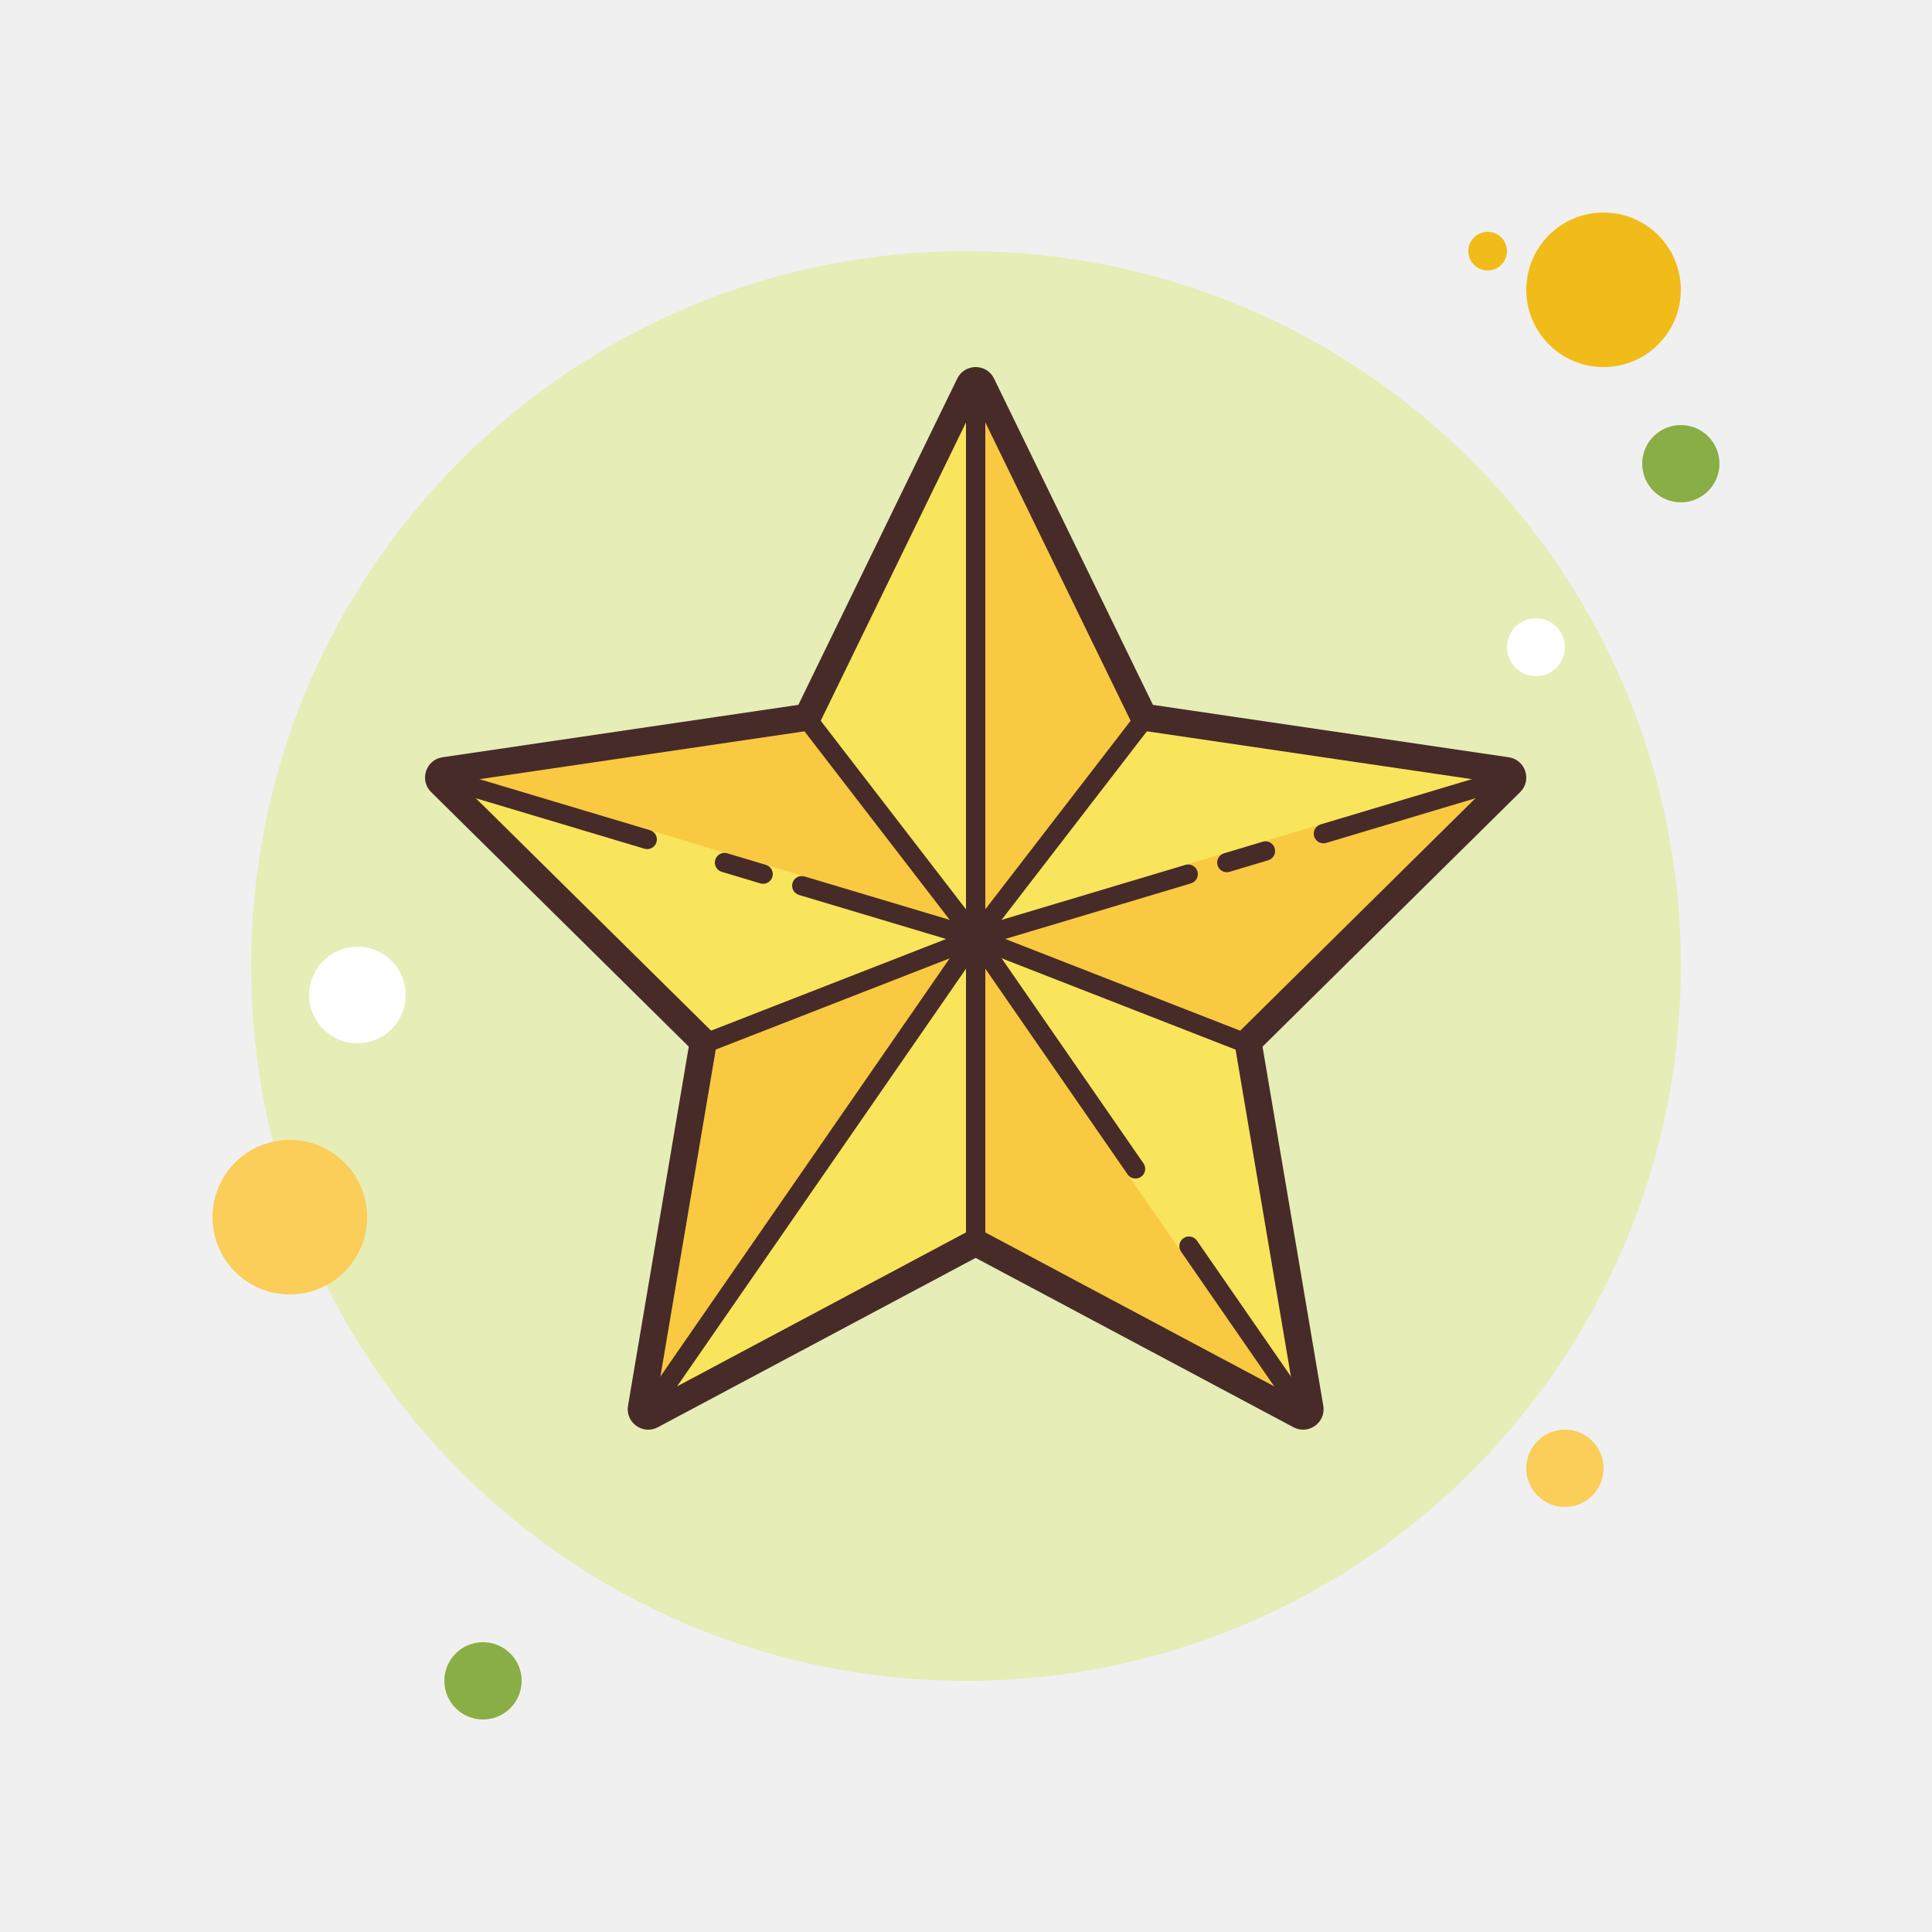
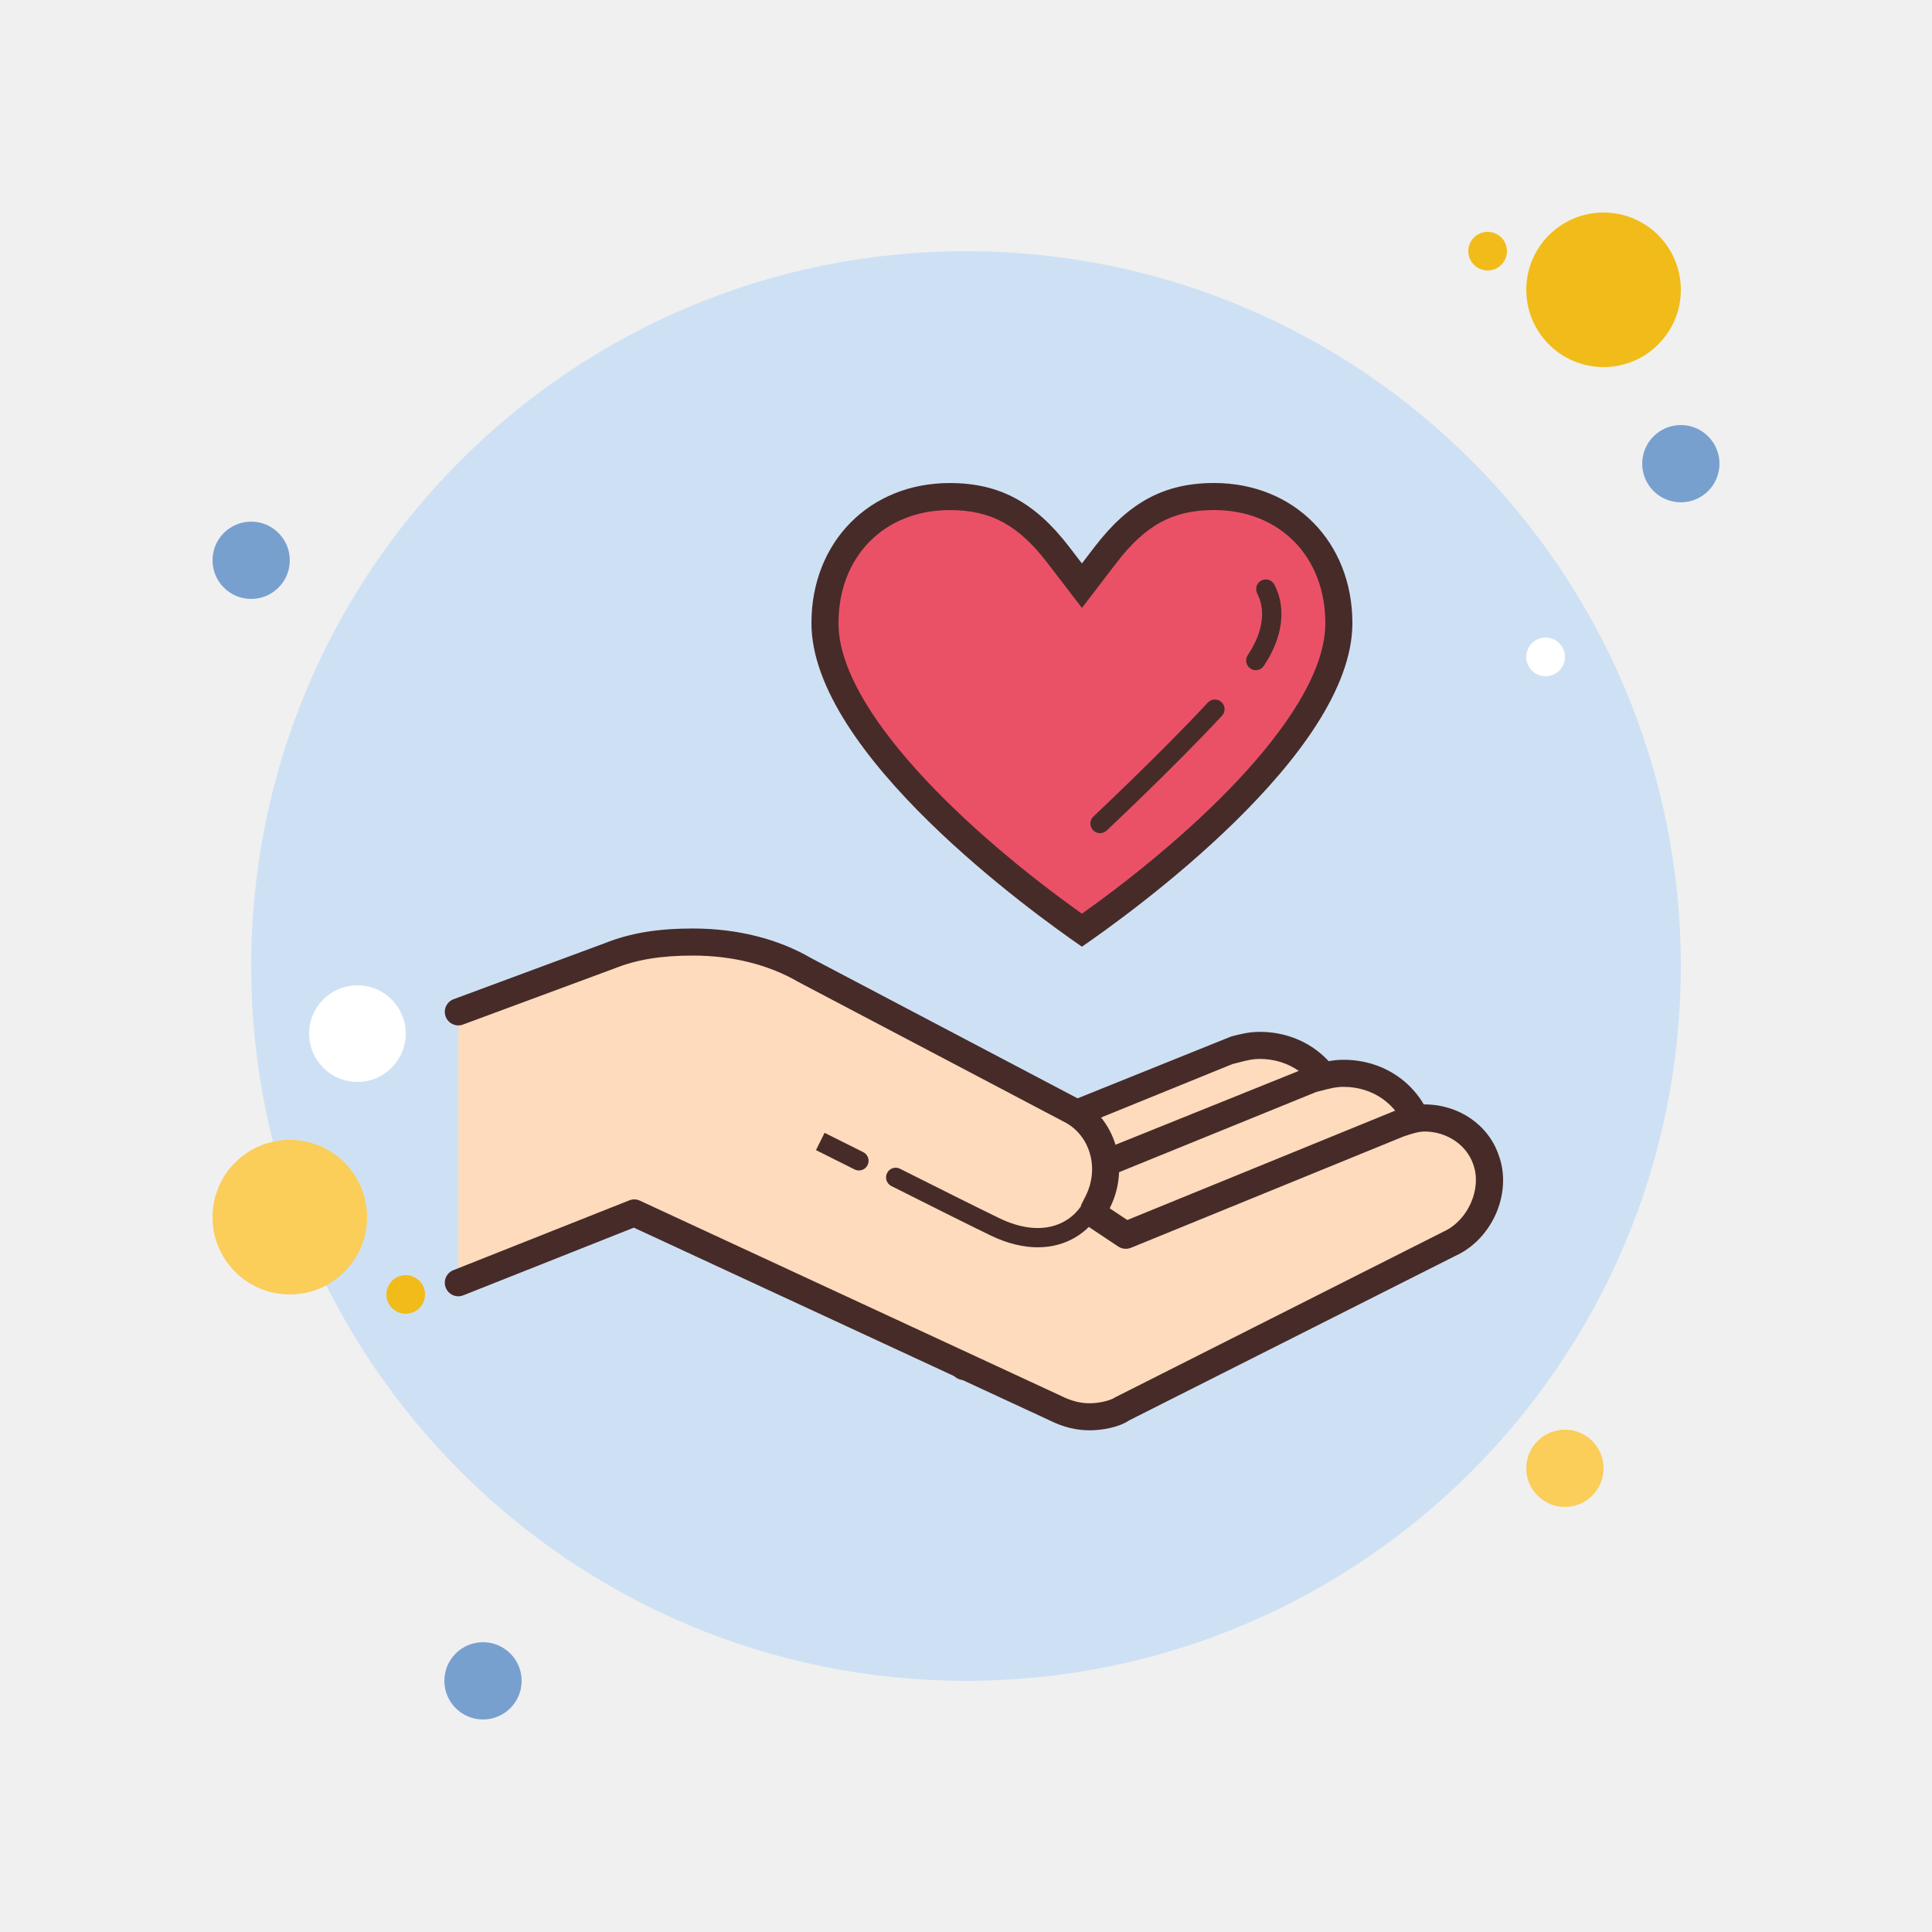
- <svg xmlns="http://www.w3.org/2000/svg" enable-background="new 0 0 100 100" viewBox="0 0 100 100">
-   <circle cx="77" cy="13" fill="#f1bc19" r="1" />
-   <circle cx="50" cy="50" fill="#e6edb7" r="37" />
-   <circle cx="83" cy="15" fill="#f1bc19" r="4" />
-   <circle cx="87" cy="24" fill="#88ae45" r="2" />
-   <circle cx="81" cy="76" fill="#fbcd59" r="2" />
-   <circle cx="15" cy="63" fill="#fbcd59" r="4" />
-   <circle cx="25" cy="87" fill="#88ae45" r="2" />
-   <circle cx="18.5" cy="51.5" fill="#fff" r="2.5" />
-   <circle cx="79.5" cy="33.5" fill="#fff" r="1.5" />
-   <path d="m68 72.844-3.188-18.842 13.521-13.359c.155-.153.207-.366.139-.572-.068-.207-.236-.349-.451-.38l-18.678-2.751-8.338-17.125c-.097-.197-.285-.315-.505-.315s-.408.118-.504.315l-8.338 17.125-18.678 2.75c-.215.032-.383.174-.451.38-.067.206-.016.419.139.572l13.521 13.359-3.189 18.843c-.037.215.047.42.225.547.178.128.399.143.591.04l16.684-8.89 16.684 8.89c.193.103.414.088.591-.04.177-.127.261-.331.225-.547z" fill="#f9c941" />
-   <path d="m33.614 73.612 16.886-9.007v-16.068l-17.145 24.784c-.119.173.074.389.259.291z" fill="#f8e55b" />
-   <path d="m41.693 45.38-2.049-.613-.152.476-1.908-.571.177-.462-4.117-1.239-.183.467-10.693-3.2c-.2-.06-.346.187-.198.334l13.68 13.529 14.25-5.564-8.936-2.674z" fill="#f8e55b" />
-   <path d="m78.109 39.877-18.802-2.772-8.807 11.432 11.011-3.295-.154-.476 2-.599.163.473 1.999-.599-.162-.473 3-.897.172.471 9.609-2.876c.204-.061.183-.358-.029-.389z" fill="#f8e55b" />
-   <path d="m50.12 19.781-8.427 17.324 8.807 11.432v-28.669c0-.212-.287-.278-.38-.087z" fill="#f8e55b" />
-   <path d="m58.364 60.785 2.767 4 .394-.279 6.077 8.755c.122.176.397.064.362-.147l-3.214-19.013-14.25-5.564 8.28 11.969z" fill="#f8e55b" />
-   <g fill="#472b29">
-     <path d="m33.502 73.609c-.098 0-.197-.029-.284-.089-.227-.157-.284-.468-.126-.696l16.998-24.572c.157-.227.467-.284.696-.126.227.157.284.468.126.696l-16.998 24.572c-.098.14-.253.215-.412.215z" />
-     <path d="m50.5 20.836 7.918 16.26.324.664.731.108 17.743 2.613-12.852 12.698-.518.512.121.718 3.03 17.905-15.839-8.44-.658-.352-.658.351-15.839 8.44 3.03-17.905.121-.718-.518-.512-12.851-12.696 17.743-2.613.731-.108.324-.664zm0-1.836c-.38 0-.76.199-.954.596l-8.223 16.887-18.417 2.712c-.865.127-1.213 1.188-.591 1.803l13.336 13.176-3.145 18.586c-.115.686.43 1.24 1.047 1.24.165 0 .335-.04.499-.127l16.448-8.765 16.448 8.765c.164.087.334.127.499.127.617 0 1.162-.554 1.046-1.239l-3.145-18.586 13.336-13.176c.622-.615.274-1.675-.591-1.803l-18.417-2.712-8.223-16.887c-.193-.398-.573-.597-.953-.597z" />
-     <path d="m50 20.019h1v28.519h-1z" />
-     <path d="m47.688 42.321h14.431v1h-14.431z" transform="matrix(.6104 -.7921 .7921 .6104 -12.5282 60.1702)" />
-     <path d="m45.596 35.605h1v14.431h-1z" transform="matrix(.7922 -.6103 .6103 .7922 -16.5534 37.0309)" />
-     <path d="m35.726 50.819h15.298v1h-15.298z" transform="matrix(.9317 -.3633 .3633 .9317 -15.6802 19.2643)" />
-     <path d="m50 48.537h1v15.405h-1z" />
-     <path d="m57.125 43.67h1v15.298h-1z" transform="matrix(.3637 -.9315 .9315 .3637 -11.137 86.334)" />
-     <path d="m68.5 43.65c-.215 0-.414-.14-.479-.356-.079-.265.071-.543.335-.623l9.653-2.889c.265-.08.543.072.623.335.079.265-.071.543-.335.623l-9.653 2.889c-.048.015-.097.021-.144.021z" />
-     <path d="m50.5 49.037c-.215 0-.414-.14-.479-.356-.079-.265.071-.543.335-.623l11-3.292c.266-.08.543.071.623.335.079.265-.071.543-.335.623l-11 3.292c-.048.014-.097.021-.144.021z" />
-     <path d="m63.5 45.146c-.215 0-.414-.14-.479-.356-.079-.265.071-.543.335-.623l2-.599c.266-.08.543.071.623.335.079.265-.071.543-.335.623l-2 .599c-.048.015-.097.021-.144.021z" />
-     <path d="m67.498 73.609c-.159 0-.314-.075-.412-.215l-5.955-8.609c-.157-.228-.101-.539.126-.696.228-.158.539-.101.696.126l5.955 8.609c.157.228.101.539-.126.696-.087.06-.186.089-.284.089z" />
-     <path d="m58.776 61c-.159 0-.314-.075-.412-.215l-8.275-11.963c-.157-.228-.101-.539.126-.696.227-.158.538-.101.696.126l8.275 11.963c.157.228.101.539-.126.696-.087.06-.186.089-.284.089z" />
-     <path d="m50.5 49.037c-.047 0-.096-.007-.144-.021l-9-2.693c-.264-.079-.415-.358-.335-.623.079-.264.357-.416.623-.335l9 2.693c.264.079.415.358.335.623-.065.216-.264.356-.479.356z" />
-     <path d="m33.5 43.95c-.047 0-.096-.007-.144-.021l-10.482-3.137c-.264-.079-.415-.358-.335-.623.08-.264.356-.415.623-.335l10.482 3.137c.264.079.415.358.335.623-.065.216-.264.356-.479.356z" />
-     <path d="m39.5 45.745c-.047 0-.096-.007-.144-.021l-2-.599c-.264-.079-.415-.358-.335-.623.079-.264.357-.416.623-.335l2 .599c.264.079.415.358.335.623-.065.216-.264.356-.479.356z" />
-   </g>
+ <svg xmlns="http://www.w3.org/2000/svg" viewBox="0 0 100 100">
+   <path d="m13 27a2 2 0 1 0 0 4 2 2 0 1 0 0-4z" fill="#78a0cf" />
+   <path d="m77 12a1 1 0 1 0 0 2 1 1 0 1 0 0-2z" fill="#f1bc19" />
+   <path d="m50 13a37 37 0 1 0 0 74 37 37 0 1 0 0-74z" fill="#cee1f4" />
+   <path d="m83 11a4 4 0 1 0 0 8 4 4 0 1 0 0-8z" fill="#f1bc19" />
+   <path d="m87 22a2 2 0 1 0 0 4 2 2 0 1 0 0-4z" fill="#78a0cf" />
+   <path d="m81 74a2 2 0 1 0 0 4 2 2 0 1 0 0-4zm-66-15a4 4 0 1 0 0 8 4 4 0 1 0 0-8z" fill="#fbcd59" />
+   <path d="m25 85a2 2 0 1 0 0 4 2 2 0 1 0 0-4z" fill="#78a0cf" />
+   <path d="m18.5 51a2.5 2.5 0 1 0 0 5 2.5 2.5 0 1 0 0-5z" fill="#fff" />
+   <path d="m21 66a1 1 0 1 0 0 2 1 1 0 1 0 0-2z" fill="#f1bc19" />
+   <path d="m80 33a1 1 0 1 0 0 2 1 1 0 1 0 0-2z" fill="#fff" />
+   <path d="m49.885 70.731 16.912-8.528c1.879-.867 3.035-3.325 2.313-5.348-.578-1.735-2.168-2.746-3.903-2.746-.578 0-1.012.145-1.59.289l-13.876 5.637" fill="#fddbbc" />
+   <path d="m49.887 71.431c-.257 0-.503-.141-.626-.385-.174-.346-.035-.767.31-.94l16.911-8.527c1.644-.759 2.554-2.852 1.969-4.488-.464-1.392-1.735-2.281-3.243-2.281-.389 0-.698.081-1.127.192l-.293.075-13.782 5.606c-.358.146-.766-.027-.912-.385s.026-.767.385-.912l14.249-5.739c.469-.122.911-.238 1.48-.238 2.121 0 3.913 1.266 4.566 3.225.823 2.306-.403 5.153-2.684 6.206l-16.889 8.517c-.101.049-.209.074-.314.074z" fill="#472b29" />
+   <path d="m54.222 72.176 16.912-8.528c1.879-.867 3.035-3.325 2.313-5.348-.578-1.735-2.168-2.746-3.903-2.746-.578 0-1.012.145-1.59.289l-13.877 5.637" fill="#fddbbc" />
+   <path d="m54.223 72.877c-.257 0-.503-.141-.626-.385-.174-.346-.035-.767.31-.94l16.912-8.528c1.644-.759 2.554-2.852 1.969-4.488-.464-1.392-1.735-2.281-3.244-2.281-.389 0-.698.081-1.127.192l-.293.075-13.782 5.607c-.36.146-.767-.026-.912-.385s.026-.767.385-.912l14.249-5.74c.469-.122.911-.238 1.48-.238 2.122 0 3.914 1.266 4.567 3.225.823 2.306-.403 5.153-2.684 6.206l-16.89 8.518c-.101.05-.209.074-.314.074z" fill="#472b29" />
+   <path d="m23.723 52.374 7.805-2.891c1.445-.578 2.891-.723 4.336-.723 2.024 0 4.047.434 5.782 1.445l13.732 7.227c1.735.867 2.313 3.035 1.445 4.77l-.289.578 1.735 1.156 14.165-5.782c.434-.145.867-.289 1.301-.289 1.445 0 2.746.867 3.18 2.168.578 1.59-.289 3.614-1.879 4.336l-16.912 8.528c-.434.289-1.156.434-1.735.434s-1.156-.145-1.735-.434l-21.825-10.116-9.106 3.614" fill="#fddbbc" />
+   <path d="m56.39 74.033c-.686 0-1.374-.171-2.048-.508l-21.534-9.982-8.827 3.502c-.354.146-.766-.032-.908-.393-.143-.359.033-.766.393-.908l9.106-3.613c.177-.072.377-.067.552.016l21.826 10.118c.496.247.975.368 1.44.368.505 0 1.071-.133 1.346-.315l16.985-8.571c1.27-.577 1.989-2.227 1.536-3.473-.338-1.013-1.372-1.707-2.521-1.707-.32 0-.688.123-1.079.253l-14.123 5.767c-.215.086-.459.063-.653-.066l-1.734-1.156c-.293-.195-.396-.579-.237-.896l.289-.578c.72-1.44.212-3.159-1.133-3.831l-13.746-7.236c-1.54-.897-3.418-1.364-5.456-1.364-1.656 0-2.913.207-4.076.673l-7.822 2.897c-.359.137-.766-.051-.899-.413-.135-.362.051-.766.413-.899l7.806-2.892c1.319-.528 2.736-.767 4.579-.767 2.286 0 4.407.533 6.135 1.541l13.705 7.213c2.021 1.011 2.811 3.571 1.745 5.702l-.013.026.911.607 13.822-5.643c.522-.176 1.019-.341 1.565-.341 1.771 0 3.316 1.063 3.844 2.646.702 1.933-.326 4.32-2.253 5.196l-16.887 8.516c-.537.367-1.422.511-2.049.511z" fill="#472b29" />
+   <path d="m56 48.147c-2.975-2.091-13.3-9.789-13.3-15.895 0-3.796 2.716-6.551 6.458-6.551 2.35 0 3.979.877 5.627 3.028l1.215 1.585 1.215-1.585c1.647-2.152 3.277-3.029 5.627-3.029 3.742.002 6.458 2.758 6.458 6.553 0 6.122-10.325 13.808-13.3 15.894z" fill="#ea5167" />
+   <path d="m62.841 26.4c3.39.001 5.758 2.408 5.758 5.853 0 4.518-6.614 10.788-12.599 15.039-5.985-4.257-12.6-10.531-12.6-15.039 0-3.445 2.368-5.851 5.758-5.851 2.131 0 3.553.772 5.072 2.755l.659.859 1.112 1.45 1.111-1.451.659-.86c1.518-1.983 2.94-2.755 5.07-2.755m.001-1.4c-2.56 0-4.409.988-6.183 3.303l-.659.861-.659-.859c-1.774-2.315-3.624-3.303-6.183-3.303-4.149 0-7.158 3.05-7.158 7.251 0 6.765 11.541 15.055 14 16.747 2.461-1.69 14-9.978 14-16.747 0-4.201-3.009-7.251-7.158-7.253z" fill="#472b29" />
+   <path d="m44.458 60.083c-.79-.398-2-1-2-1" fill="#fddbbc" />
+   <path d="m44.458 60.583c-.076 0-.153-.018-.226-.054-.788-.397-1.997-.998-1.997-.999l.445-.895s1.212.602 2.003 1.001c.246.124.345.425.221.672-.088.174-.263.275-.446.275z" fill="#472b29" />
+   <path d="m56.5 62.5c-.708 1.25-2.484 2.217-5 1-1.081-.523-3.308-1.637-5.138-2.558" fill="#fddbbc" />
+   <path d="m53.709 64.56c-.729 0-1.546-.184-2.427-.609-1.082-.523-3.312-1.64-5.145-2.562-.247-.124-.346-.424-.222-.671.123-.248.425-.35.671-.222 1.827.918 4.051 2.032 5.131 2.554 2.259 1.093 3.754.254 4.347-.796.138-.242.444-.326.682-.189.24.137.325.441.189.682-.586 1.035-1.723 1.813-3.226 1.813z" fill="#472b29" />
+   <path d="m62.884 36.705c-2.482 2.671-5.946 5.92-5.946 5.92" fill="#ea5167" />
+   <path d="m56.938 43.125c-.133 0-.267-.053-.364-.158-.189-.201-.18-.518.022-.706.034-.033 3.479-3.269 5.922-5.896.189-.201.505-.213.707-.025s.214.504.025.707c-2.466 2.652-5.936 5.911-5.971 5.943-.096.09-.218.135-.341.135z" fill="#472b29" />
+   <path d="m65.518 30.49c.472.903.479 2.213-.518 3.697" fill="#ea5167" />
+   <path d="m65 34.688c-.097 0-.193-.027-.279-.085-.229-.154-.29-.465-.136-.694.771-1.146.949-2.308.49-3.187-.128-.245-.033-.547.212-.675.245-.126.546-.033.675.212.634 1.214.435 2.748-.547 4.208-.097.143-.255.221-.415.221z" fill="#472b29" />
</svg>
